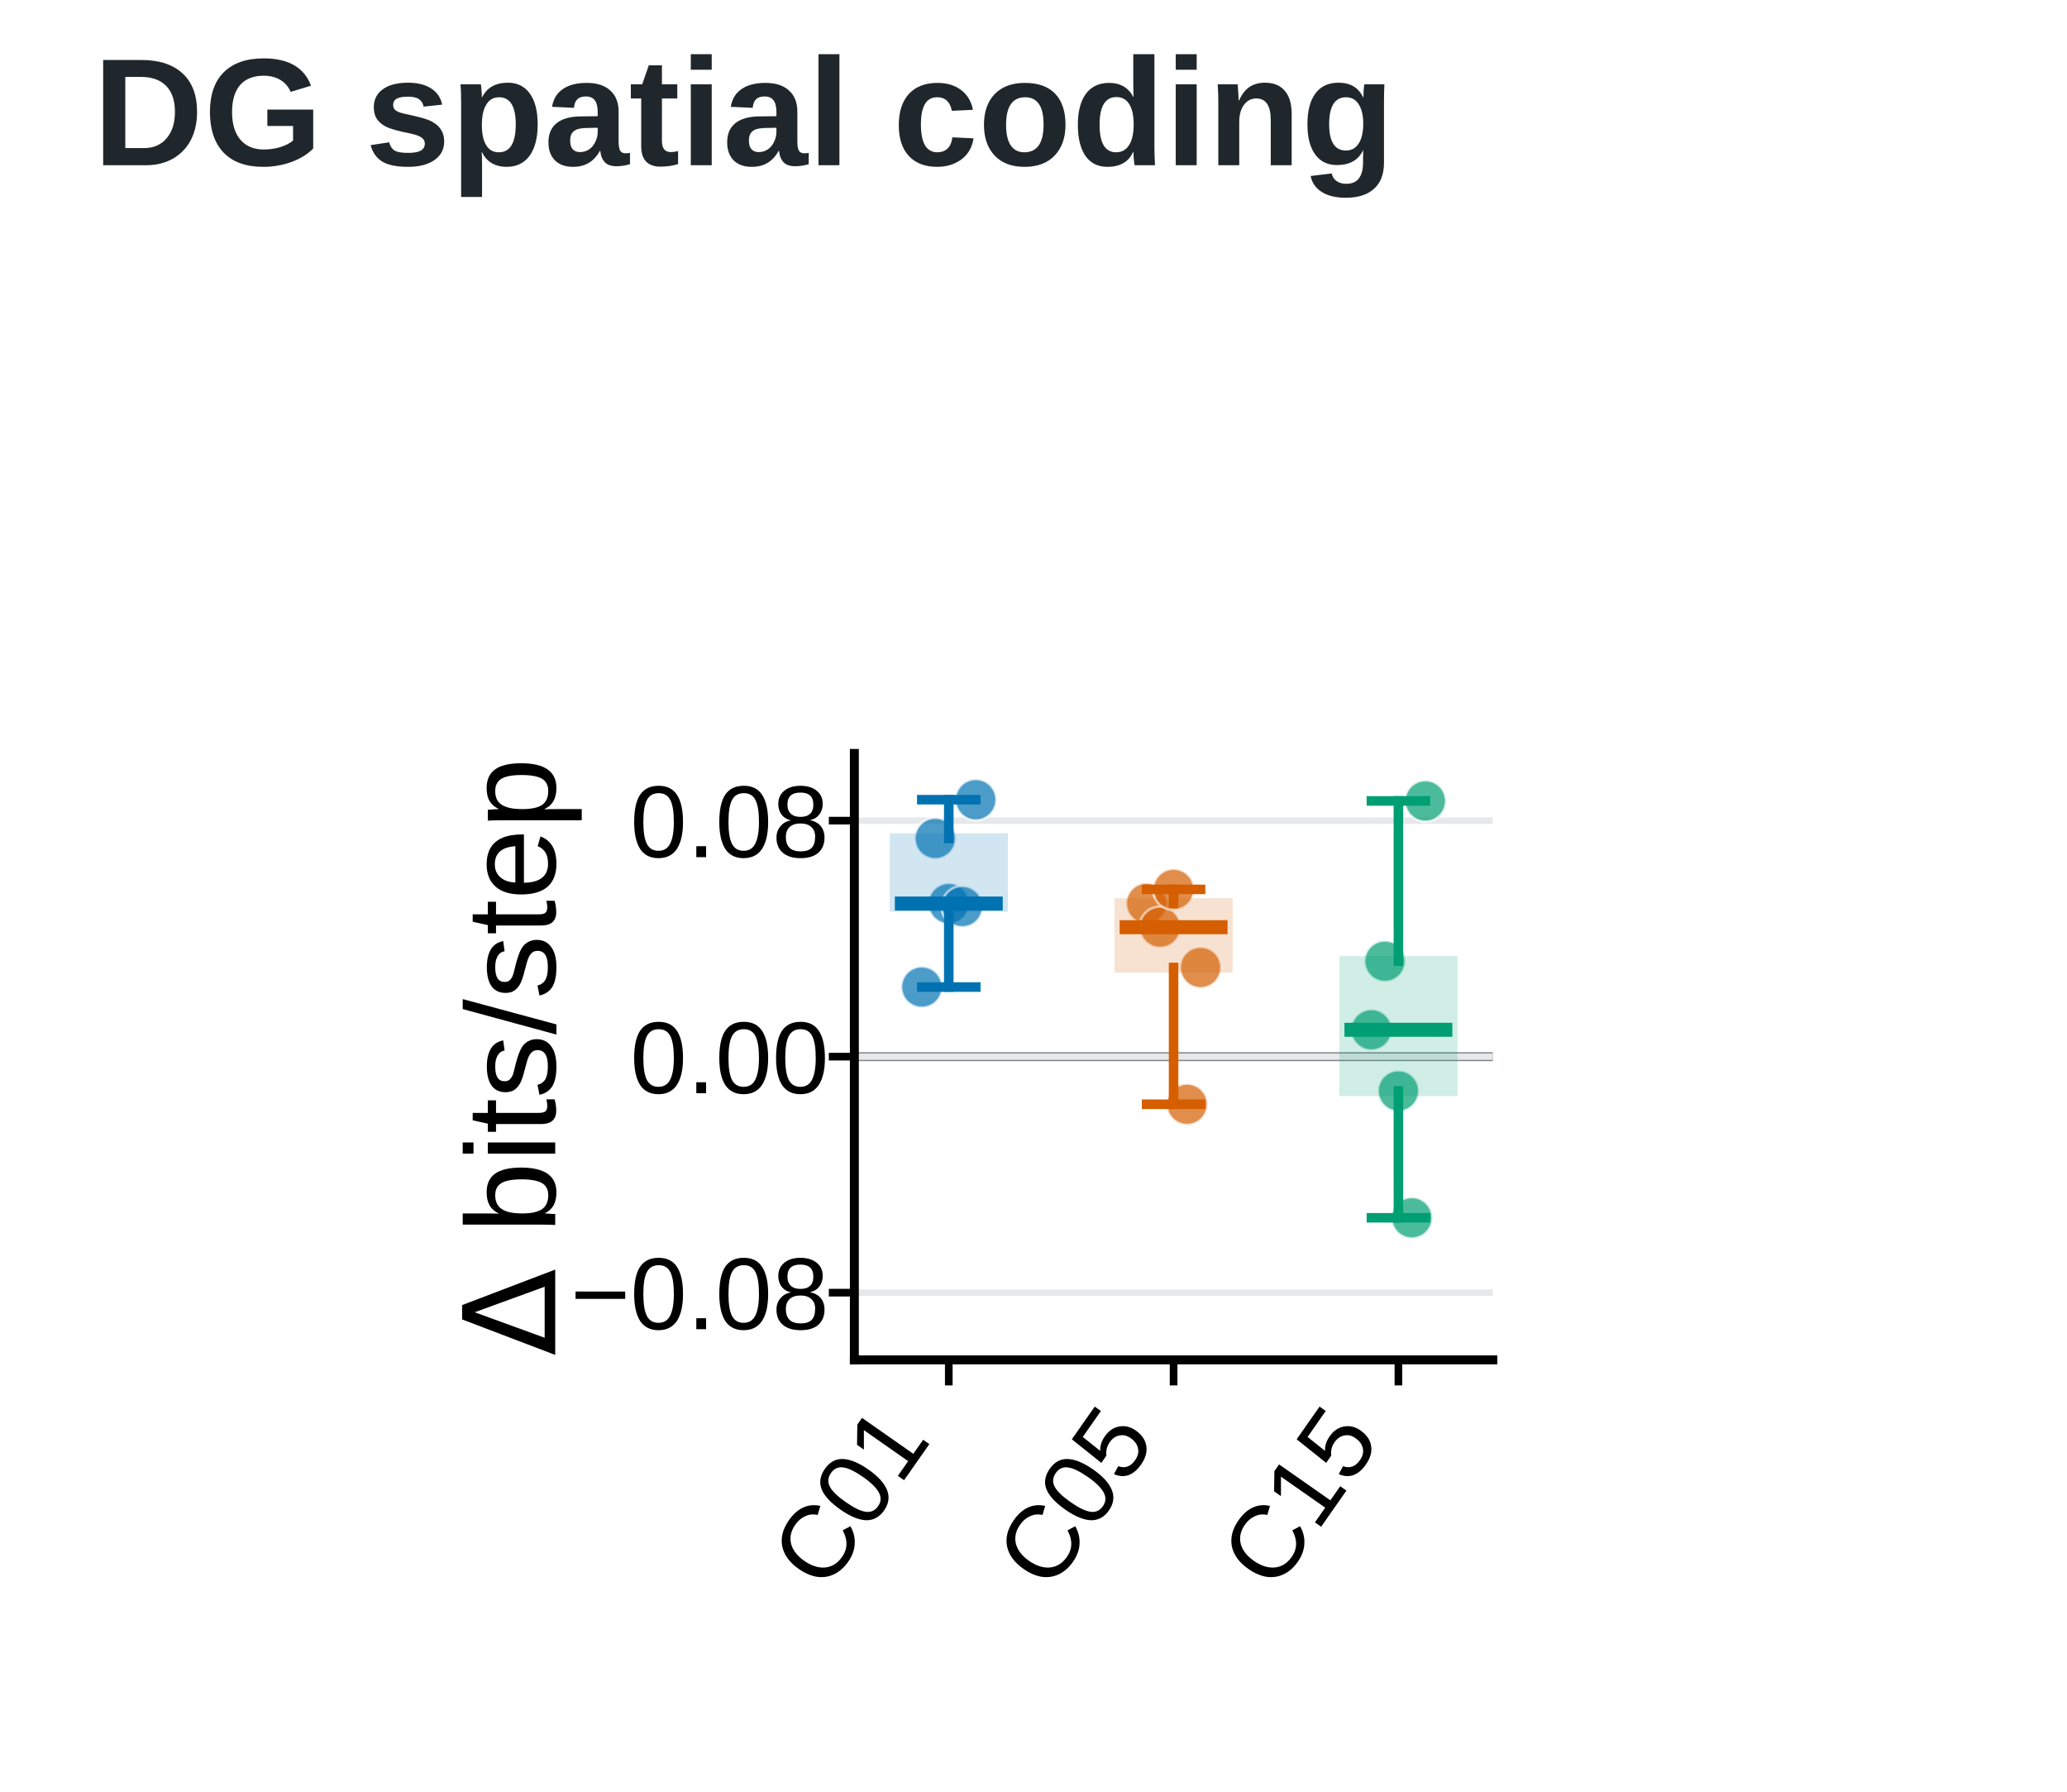
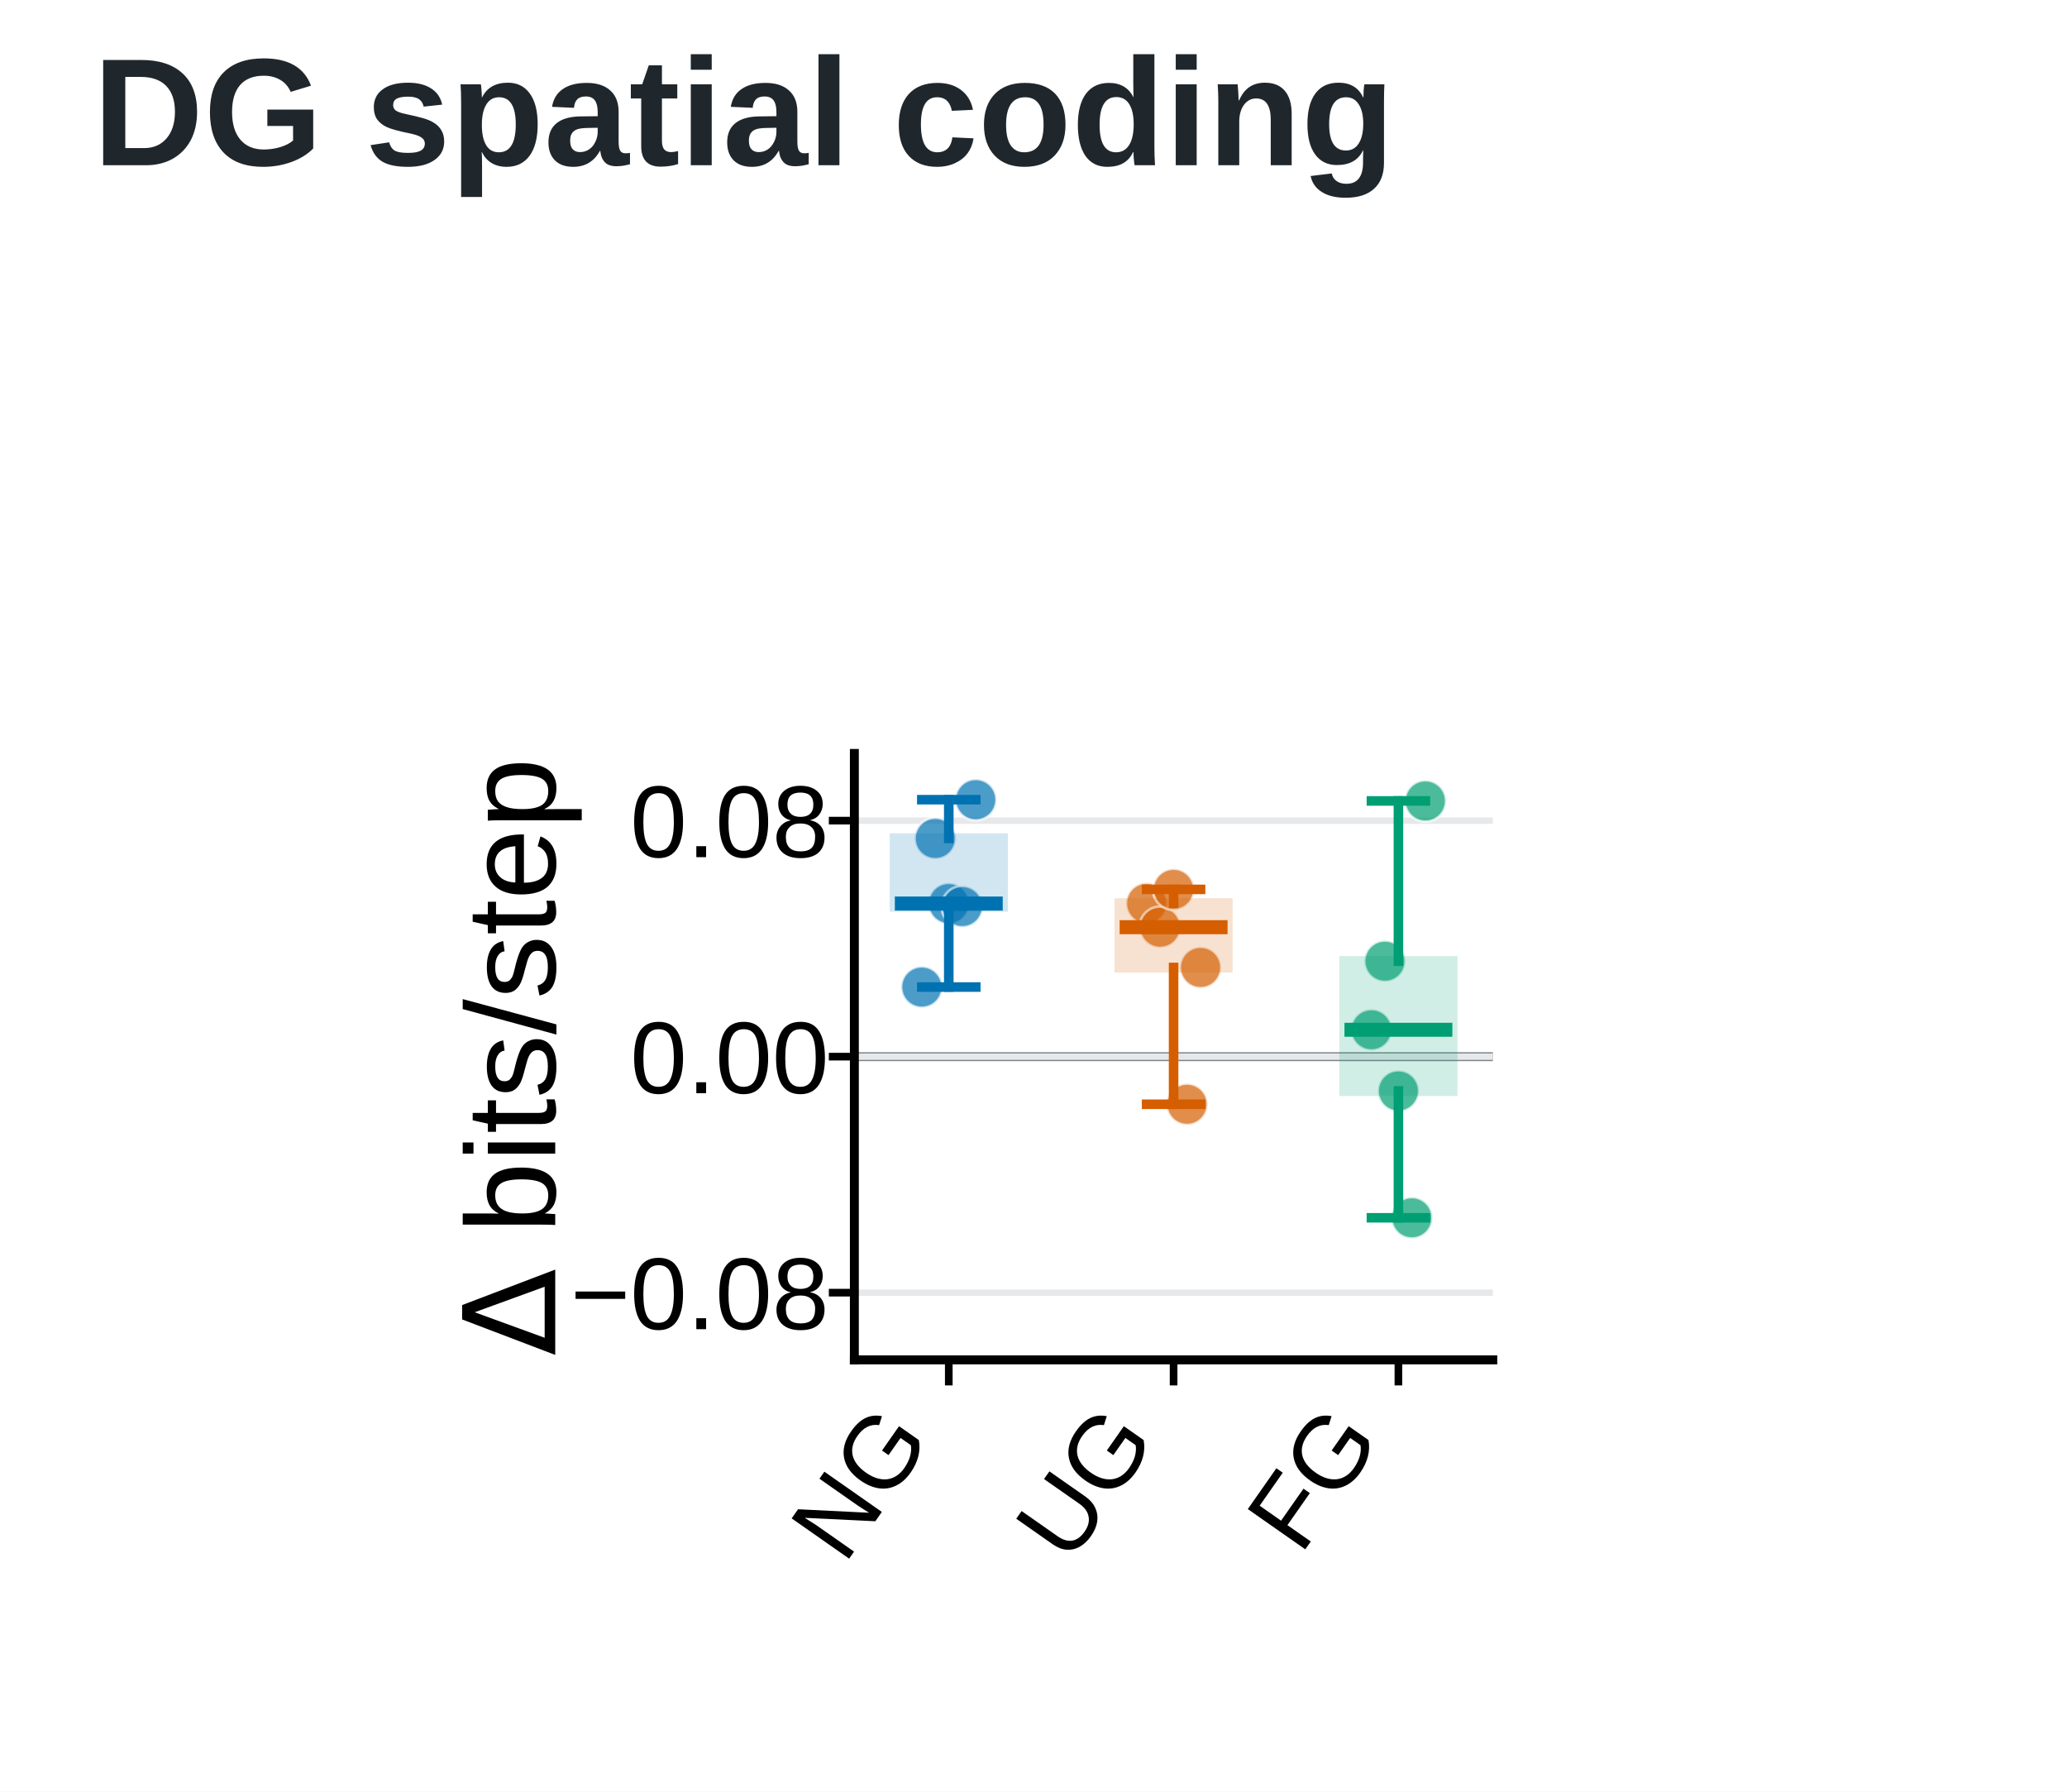
<svg xmlns="http://www.w3.org/2000/svg" xmlns:xlink="http://www.w3.org/1999/xlink" width="162pt" height="140.4pt" viewBox="0 0 162 140.4" version="1.1">
  <defs>
    <style type="text/css">*{stroke-linejoin: round; stroke-linecap: butt}</style>
  </defs>
  <g id="figure_1">
    <g id="patch_1">
      <path d="M 0 140.4 L 162 140.4 L 162 0 L 0 0 z " style="fill: #ffffff" />
    </g>
    <g id="axes_1">
      <g id="patch_2">
        <path d="M 66.96 106.56 L 117 106.56 L 117 59.04 L 66.96 59.04 z " style="fill: #ffffff" />
      </g>
      <g id="line2d_1">
        <path d="M 66.96 82.8 L 117 82.8 " clip-path="url(#pd6833d526d)" style="fill: none; stroke: #7d858a; stroke-width: 0.7; stroke-linecap: square" />
      </g>
      <g id="matplotlib.axis_1">
        <g id="xtick_1">
          <g id="line2d_2">
            <defs>
              <path id="m8e8d9a8fae" d="M 0 0 L 0 2 " style="stroke: #000000; stroke-width: 0.6" />
            </defs>
            <g>
              <use xlink:href="#m8e8d9a8fae" x="74.36" y="106.56" style="stroke: #000000; stroke-width: 0.6" />
            </g>
          </g>
          <g id="text_1">
-             <text style="font-size: 8px; font-family: 'Arial'" transform="translate(64.6406 124.8655) rotate(-55)">C01</text>
+             <text style="font-size: 8px; font-family: 'Arial'" transform="translate(66.17491 122.6743) rotate(-55)">NG</text>
          </g>
        </g>
        <g id="xtick_2">
          <g id="line2d_3">
            <g>
              <use xlink:href="#m8e8d9a8fae" x="91.98" y="106.56" style="stroke: #000000; stroke-width: 0.6" />
            </g>
          </g>
          <g id="text_2">
-             <text style="font-size: 8px; font-family: 'Arial'" transform="translate(82.26031 124.8655) rotate(-55)">C05</text>
+             <text style="font-size: 8px; font-family: 'Arial'" transform="translate(83.79463 122.6743) rotate(-55)">UG</text>
          </g>
        </g>
        <g id="xtick_3">
          <g id="line2d_4">
            <g>
              <use xlink:href="#m8e8d9a8fae" x="109.6" y="106.56" style="stroke: #000000; stroke-width: 0.6" />
            </g>
          </g>
          <g id="text_3">
-             <text style="font-size: 8px; font-family: 'Arial'" transform="translate(99.88003 124.8655) rotate(-55)">C15</text>
+             <text style="font-size: 8px; font-family: 'Arial'" transform="translate(101.9255 121.9442) rotate(-55)">FG</text>
          </g>
        </g>
      </g>
      <g id="matplotlib.axis_2">
        <g id="ytick_1">
          <g id="line2d_5">
            <path d="M 66.96 101.294 L 117 101.294 " clip-path="url(#pd6833d526d)" style="fill: none; stroke: #e6e8e9; stroke-width: 0.5; stroke-linecap: square" />
          </g>
          <g id="line2d_6">
            <defs>
              <path id="m2e3f482a18" d="M 0 0 L -2 0 " style="stroke: #000000; stroke-width: 0.6" />
            </defs>
            <g>
              <use xlink:href="#m2e3f482a18" x="66.96" y="101.294" style="stroke: #000000; stroke-width: 0.6" />
            </g>
          </g>
          <g id="text_4">
            <text style="font-size: 8px; font-family: 'Arial'; text-anchor: end" x="64.96" y="104.158" transform="rotate(-0 64.96 104.1576)">−0.08</text>
          </g>
        </g>
        <g id="ytick_2">
          <g id="line2d_7">
            <path d="M 66.96 82.8 L 117 82.8 " clip-path="url(#pd6833d526d)" style="fill: none; stroke: #e6e8e9; stroke-width: 0.5; stroke-linecap: square" />
          </g>
          <g id="line2d_8">
            <g>
              <use xlink:href="#m2e3f482a18" x="66.96" y="82.8" style="stroke: #000000; stroke-width: 0.6" />
            </g>
          </g>
          <g id="text_5">
            <text style="font-size: 8px; font-family: 'Arial'; text-anchor: end" x="64.96" y="85.663" transform="rotate(-0 64.96 85.66312)">0.00</text>
          </g>
        </g>
        <g id="ytick_3">
          <g id="line2d_9">
            <path d="M 66.96 64.306 L 117 64.306 " clip-path="url(#pd6833d526d)" style="fill: none; stroke: #e6e8e9; stroke-width: 0.5; stroke-linecap: square" />
          </g>
          <g id="line2d_10">
            <g>
              <use xlink:href="#m2e3f482a18" x="66.96" y="64.306" style="stroke: #000000; stroke-width: 0.6" />
            </g>
          </g>
          <g id="text_6">
            <text style="font-size: 8px; font-family: 'Arial'; text-anchor: end" x="64.96" y="67.169" transform="rotate(-0 64.96 67.16867)">0.08</text>
          </g>
        </g>
        <g id="text_7">
          <g transform="translate(44.21875 106.25) rotate(-90)">
            <text>
              <tspan x="0" y="-0.703" style="font-size: 10px; font-family: 'DejaVu Sans'">Δ</tspan>
              <tspan x="6.841" y="-0.703" style="font-size: 10px; font-family: 'Arial'"> </tspan>
              <tspan x="9.619" y="-0.703" style="font-size: 10px; font-family: 'Arial'">b</tspan>
              <tspan x="15.181" y="-0.703" style="font-size: 10px; font-family: 'Arial'">i</tspan>
              <tspan x="17.402" y="-0.703" style="font-size: 10px; font-family: 'Arial'">t</tspan>
              <tspan x="20.181" y="-0.703" style="font-size: 10px; font-family: 'Arial'">s</tspan>
              <tspan x="25.181" y="-0.703" style="font-size: 10px; font-family: 'Arial'">/</tspan>
              <tspan x="27.959" y="-0.703" style="font-size: 10px; font-family: 'Arial'">s</tspan>
              <tspan x="32.959" y="-0.703" style="font-size: 10px; font-family: 'Arial'">t</tspan>
              <tspan x="35.737" y="-0.703" style="font-size: 10px; font-family: 'Arial'">e</tspan>
              <tspan x="41.299" y="-0.703" style="font-size: 10px; font-family: 'Arial'">p</tspan>
            </text>
          </g>
        </g>
      </g>
      <g id="PathCollection_1">
        <defs>
          <path id="md582424cbe" d="M 0 1.62 C 0.43 1.62 0.842 1.449 1.146 1.146 C 1.449 0.842 1.62 0.43 1.62 0 C 1.62 -0.43 1.449 -0.842 1.146 -1.146 C 0.842 -1.449 0.43 -1.62 0 -1.62 C -0.43 -1.62 -0.842 -1.449 -1.146 -1.146 C -1.449 -0.842 -1.62 -0.43 -1.62 0 C -1.62 0.43 -1.449 0.842 -1.146 1.146 C -0.842 1.449 -0.43 1.62 0 1.62 z " style="stroke: #ffffff; stroke-opacity: 0.7; stroke-width: 0.2" />
        </defs>
        <g clip-path="url(#pd6833d526d)">
          <use xlink:href="#md582424cbe" x="72.246" y="77.346" style="fill: #0072b2; fill-opacity: 0.7; stroke: #ffffff; stroke-opacity: 0.7; stroke-width: 0.2" />
          <use xlink:href="#md582424cbe" x="73.303" y="65.701" style="fill: #0072b2; fill-opacity: 0.7; stroke: #ffffff; stroke-opacity: 0.7; stroke-width: 0.2" />
          <use xlink:href="#md582424cbe" x="74.36" y="70.802" style="fill: #0072b2; fill-opacity: 0.7; stroke: #ffffff; stroke-opacity: 0.7; stroke-width: 0.2" />
          <use xlink:href="#md582424cbe" x="75.417" y="71.039" style="fill: #0072b2; fill-opacity: 0.7; stroke: #ffffff; stroke-opacity: 0.7; stroke-width: 0.2" />
          <use xlink:href="#md582424cbe" x="76.475" y="62.664" style="fill: #0072b2; fill-opacity: 0.7; stroke: #ffffff; stroke-opacity: 0.7; stroke-width: 0.2" />
        </g>
      </g>
      <g id="PathCollection_2">
        <defs>
          <path id="m32584ed796" d="M 0 1.62 C 0.43 1.62 0.842 1.449 1.146 1.146 C 1.449 0.842 1.62 0.43 1.62 0 C 1.62 -0.43 1.449 -0.842 1.146 -1.146 C 0.842 -1.449 0.43 -1.62 0 -1.62 C -0.43 -1.62 -0.842 -1.449 -1.146 -1.146 C -1.449 -0.842 -1.62 -0.43 -1.62 0 C -1.62 0.43 -1.449 0.842 -1.146 1.146 C -0.842 1.449 -0.43 1.62 0 1.62 z " style="stroke: #ffffff; stroke-opacity: 0.7; stroke-width: 0.2" />
        </defs>
        <g clip-path="url(#pd6833d526d)">
          <use xlink:href="#m32584ed796" x="89.866" y="70.786" style="fill: #d55e00; fill-opacity: 0.7; stroke: #ffffff; stroke-opacity: 0.7; stroke-width: 0.2" />
          <use xlink:href="#m32584ed796" x="90.923" y="72.655" style="fill: #d55e00; fill-opacity: 0.7; stroke: #ffffff; stroke-opacity: 0.7; stroke-width: 0.2" />
          <use xlink:href="#m32584ed796" x="91.98" y="69.692" style="fill: #d55e00; fill-opacity: 0.7; stroke: #ffffff; stroke-opacity: 0.7; stroke-width: 0.2" />
          <use xlink:href="#m32584ed796" x="93.037" y="86.53" style="fill: #d55e00; fill-opacity: 0.7; stroke: #ffffff; stroke-opacity: 0.7; stroke-width: 0.2" />
          <use xlink:href="#m32584ed796" x="94.094" y="75.812" style="fill: #d55e00; fill-opacity: 0.7; stroke: #ffffff; stroke-opacity: 0.7; stroke-width: 0.2" />
        </g>
      </g>
      <g id="PathCollection_3">
        <defs>
          <path id="mbeb117c654" d="M 0 1.62 C 0.43 1.62 0.842 1.449 1.146 1.146 C 1.449 0.842 1.62 0.43 1.62 0 C 1.62 -0.43 1.449 -0.842 1.146 -1.146 C 0.842 -1.449 0.43 -1.62 0 -1.62 C -0.43 -1.62 -0.842 -1.449 -1.146 -1.146 C -1.449 -0.842 -1.62 -0.43 -1.62 0 C -1.62 0.43 -1.449 0.842 -1.146 1.146 C -0.842 1.449 -0.43 1.62 0 1.62 z " style="stroke: #ffffff; stroke-opacity: 0.7; stroke-width: 0.2" />
        </defs>
        <g clip-path="url(#pd6833d526d)">
          <use xlink:href="#mbeb117c654" x="107.485" y="80.693" style="fill: #009e73; fill-opacity: 0.7; stroke: #ffffff; stroke-opacity: 0.7; stroke-width: 0.2" />
          <use xlink:href="#mbeb117c654" x="108.543" y="75.319" style="fill: #009e73; fill-opacity: 0.7; stroke: #ffffff; stroke-opacity: 0.7; stroke-width: 0.2" />
          <use xlink:href="#mbeb117c654" x="109.6" y="85.486" style="fill: #009e73; fill-opacity: 0.7; stroke: #ffffff; stroke-opacity: 0.7; stroke-width: 0.2" />
          <use xlink:href="#mbeb117c654" x="110.657" y="95.427" style="fill: #009e73; fill-opacity: 0.7; stroke: #ffffff; stroke-opacity: 0.7; stroke-width: 0.2" />
          <use xlink:href="#mbeb117c654" x="111.714" y="62.762" style="fill: #009e73; fill-opacity: 0.7; stroke: #ffffff; stroke-opacity: 0.7; stroke-width: 0.2" />
        </g>
      </g>
      <g id="patch_3">
        <path d="M 66.96 106.56 L 66.96 59.04 " style="fill: none; stroke: #000000; stroke-width: 0.7; stroke-linejoin: miter; stroke-linecap: square" />
      </g>
      <g id="patch_4">
        <path d="M 66.96 106.56 L 117 106.56 " style="fill: none; stroke: #000000; stroke-width: 0.7; stroke-linejoin: miter; stroke-linecap: square" />
      </g>
      <g id="patch_5">
        <path d="M 70.132 71.039 L 78.589 71.039 L 78.589 65.701 L 70.132 65.701 L 70.132 71.039 z " clip-path="url(#pd6833d526d)" style="fill: #0072b2; opacity: 0.18; stroke: #0072b2; stroke-width: 0.8; stroke-linejoin: miter" />
      </g>
      <g id="patch_6">
        <path d="M 87.751 75.812 L 96.209 75.812 L 96.209 70.786 L 87.751 70.786 L 87.751 75.812 z " clip-path="url(#pd6833d526d)" style="fill: #d55e00; opacity: 0.18; stroke: #d55e00; stroke-width: 0.8; stroke-linejoin: miter" />
      </g>
      <g id="patch_7">
        <path d="M 105.371 85.486 L 113.828 85.486 L 113.828 75.319 L 105.371 75.319 L 105.371 85.486 z " clip-path="url(#pd6833d526d)" style="fill: #009e73; opacity: 0.18; stroke: #009e73; stroke-width: 0.8; stroke-linejoin: miter" />
      </g>
      <g id="line2d_11">
        <path d="M 74.36 71.039 L 74.36 77.346 " clip-path="url(#pd6833d526d)" style="fill: none; stroke: #0072b2; stroke-width: 0.75; stroke-linecap: square" />
      </g>
      <g id="line2d_12">
        <path d="M 74.36 65.701 L 74.36 62.664 " clip-path="url(#pd6833d526d)" style="fill: none; stroke: #0072b2; stroke-width: 0.75; stroke-linecap: square" />
      </g>
      <g id="line2d_13">
        <path d="M 72.246 77.346 L 76.475 77.346 " clip-path="url(#pd6833d526d)" style="fill: none; stroke: #0072b2; stroke-width: 0.75; stroke-linecap: square" />
      </g>
      <g id="line2d_14">
        <path d="M 72.246 62.664 L 76.475 62.664 " clip-path="url(#pd6833d526d)" style="fill: none; stroke: #0072b2; stroke-width: 0.75; stroke-linecap: square" />
      </g>
      <g id="line2d_15">
        <path d="M 70.132 70.802 L 78.589 70.802 " clip-path="url(#pd6833d526d)" style="fill: none; stroke: #0072b2; stroke-width: 1.1" />
      </g>
      <g id="line2d_16">
        <path d="M 91.98 75.812 L 91.98 86.53 " clip-path="url(#pd6833d526d)" style="fill: none; stroke: #d55e00; stroke-width: 0.75; stroke-linecap: square" />
      </g>
      <g id="line2d_17">
        <path d="M 91.98 70.786 L 91.98 69.692 " clip-path="url(#pd6833d526d)" style="fill: none; stroke: #d55e00; stroke-width: 0.75; stroke-linecap: square" />
      </g>
      <g id="line2d_18">
        <path d="M 89.866 86.53 L 94.094 86.53 " clip-path="url(#pd6833d526d)" style="fill: none; stroke: #d55e00; stroke-width: 0.75; stroke-linecap: square" />
      </g>
      <g id="line2d_19">
        <path d="M 89.866 69.692 L 94.094 69.692 " clip-path="url(#pd6833d526d)" style="fill: none; stroke: #d55e00; stroke-width: 0.75; stroke-linecap: square" />
      </g>
      <g id="line2d_20">
        <path d="M 87.751 72.655 L 96.209 72.655 " clip-path="url(#pd6833d526d)" style="fill: none; stroke: #d55e00; stroke-width: 1.1" />
      </g>
      <g id="line2d_21">
        <path d="M 109.6 85.486 L 109.6 95.427 " clip-path="url(#pd6833d526d)" style="fill: none; stroke: #009e73; stroke-width: 0.75; stroke-linecap: square" />
      </g>
      <g id="line2d_22">
        <path d="M 109.6 75.319 L 109.6 62.762 " clip-path="url(#pd6833d526d)" style="fill: none; stroke: #009e73; stroke-width: 0.75; stroke-linecap: square" />
      </g>
      <g id="line2d_23">
        <path d="M 107.485 95.427 L 111.714 95.427 " clip-path="url(#pd6833d526d)" style="fill: none; stroke: #009e73; stroke-width: 0.75; stroke-linecap: square" />
      </g>
      <g id="line2d_24">
        <path d="M 107.485 62.762 L 111.714 62.762 " clip-path="url(#pd6833d526d)" style="fill: none; stroke: #009e73; stroke-width: 0.75; stroke-linecap: square" />
      </g>
      <g id="line2d_25">
        <path d="M 105.371 80.693 L 113.828 80.693 " clip-path="url(#pd6833d526d)" style="fill: none; stroke: #009e73; stroke-width: 1.1" />
      </g>
    </g>
    <g id="text_8">
      <text style="font-weight: 700; font-size: 12px; font-family: 'Arial'; text-anchor: start; fill: #20272c" x="7.29" y="12.948" transform="rotate(-0 7.29 12.94763)">DG spatial coding</text>
    </g>
  </g>
  <defs>
    <clipPath id="pd6833d526d">
      <rect x="66.96" y="59.04" width="50.04" height="47.52" />
    </clipPath>
  </defs>
</svg>
